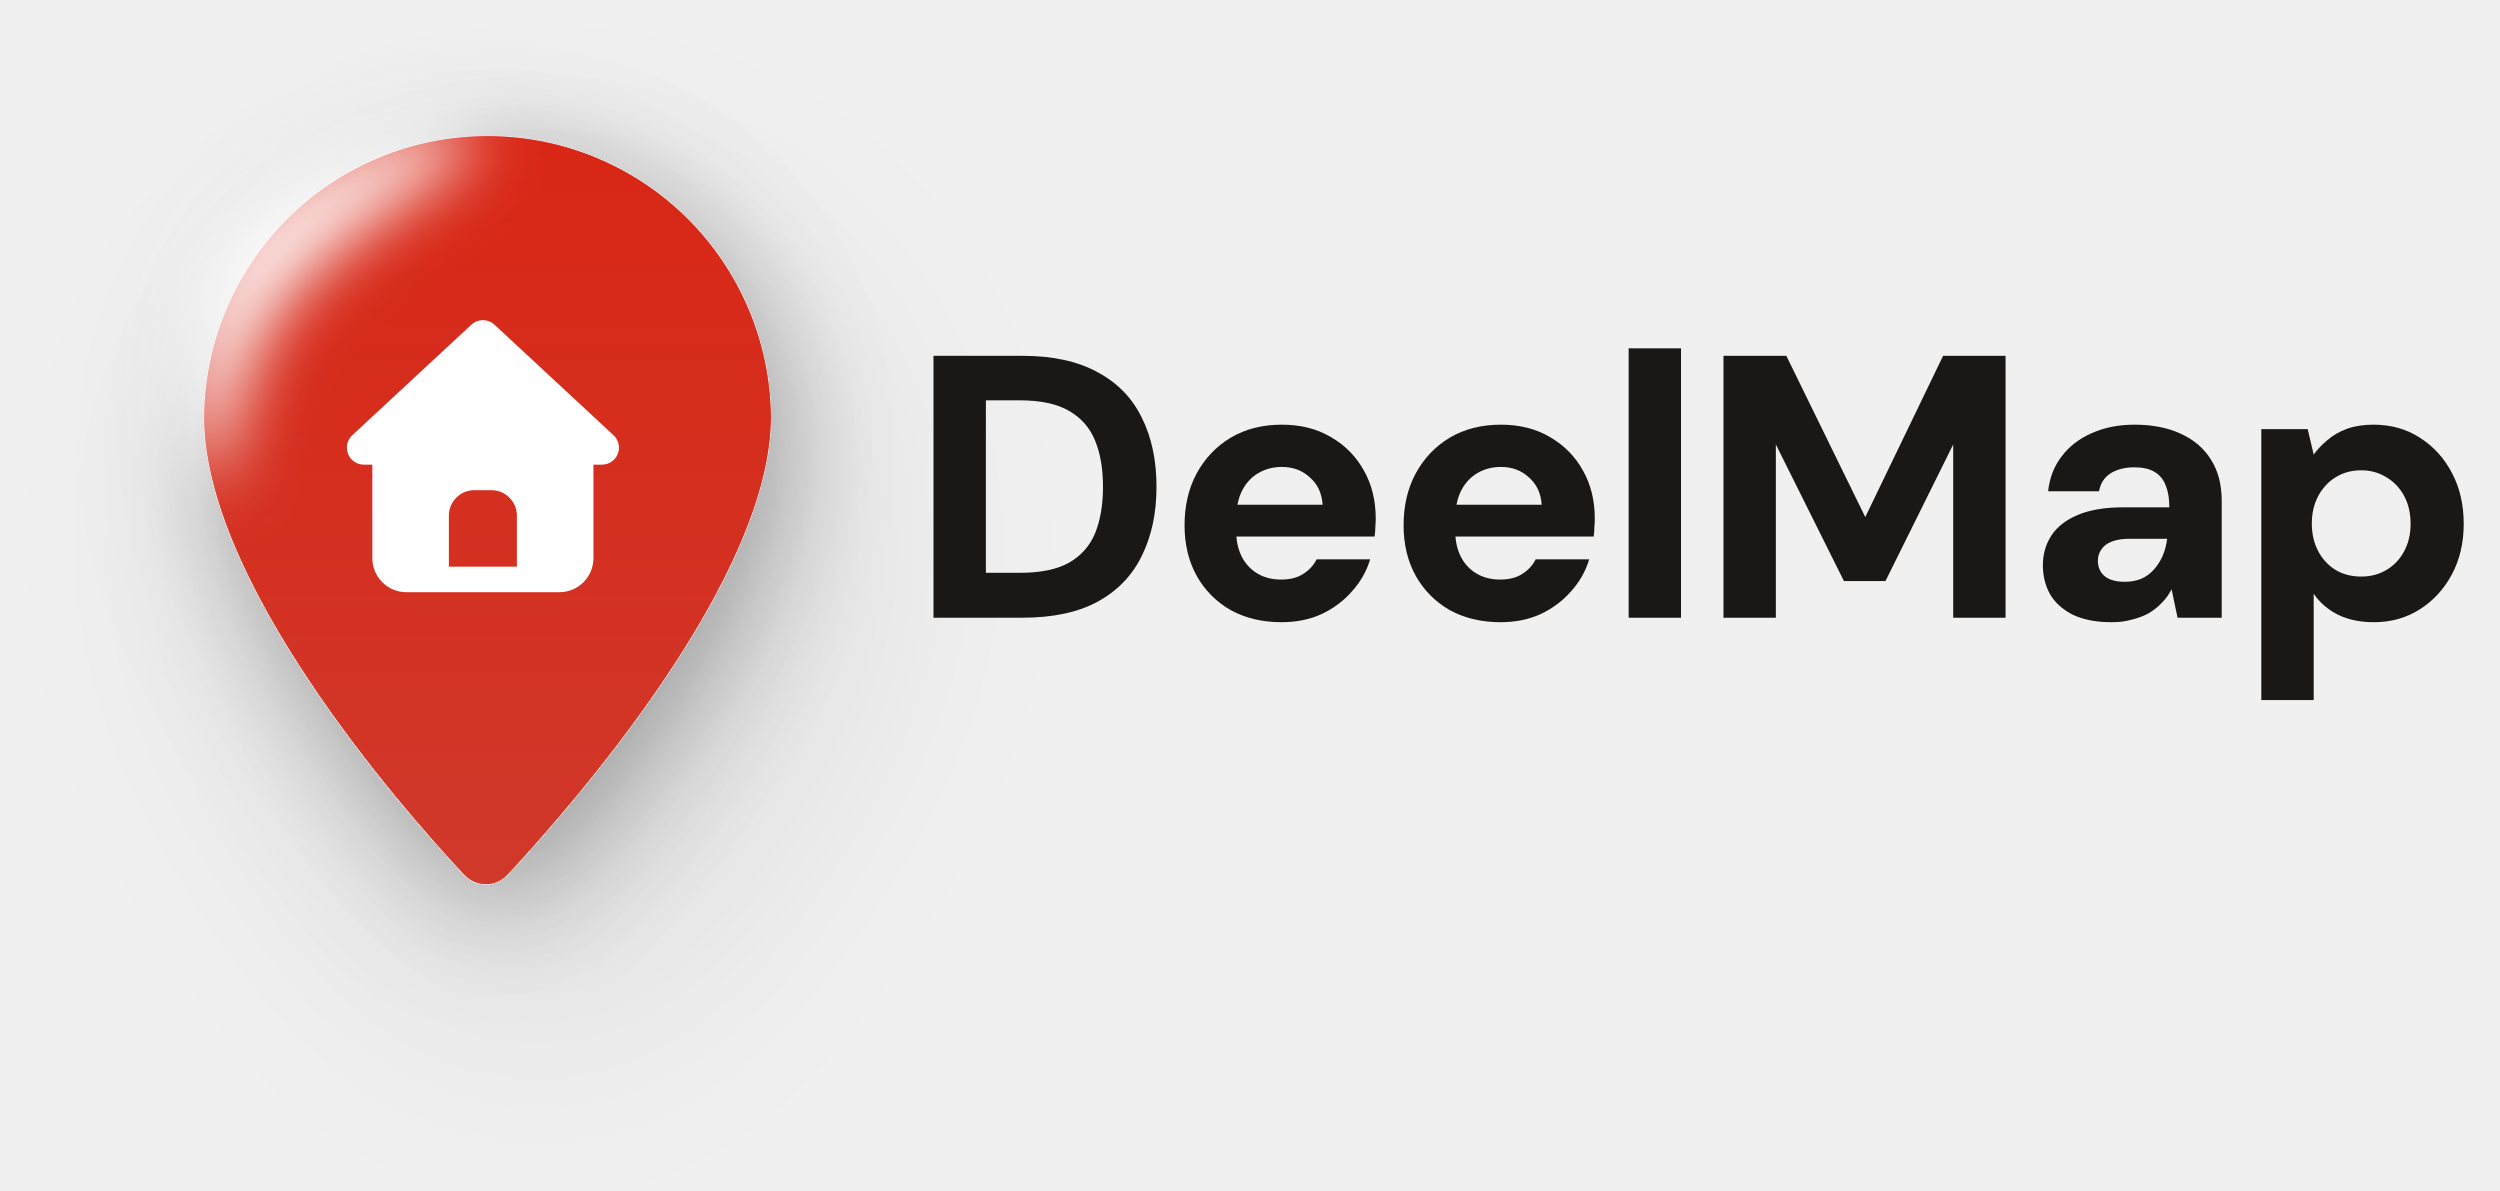
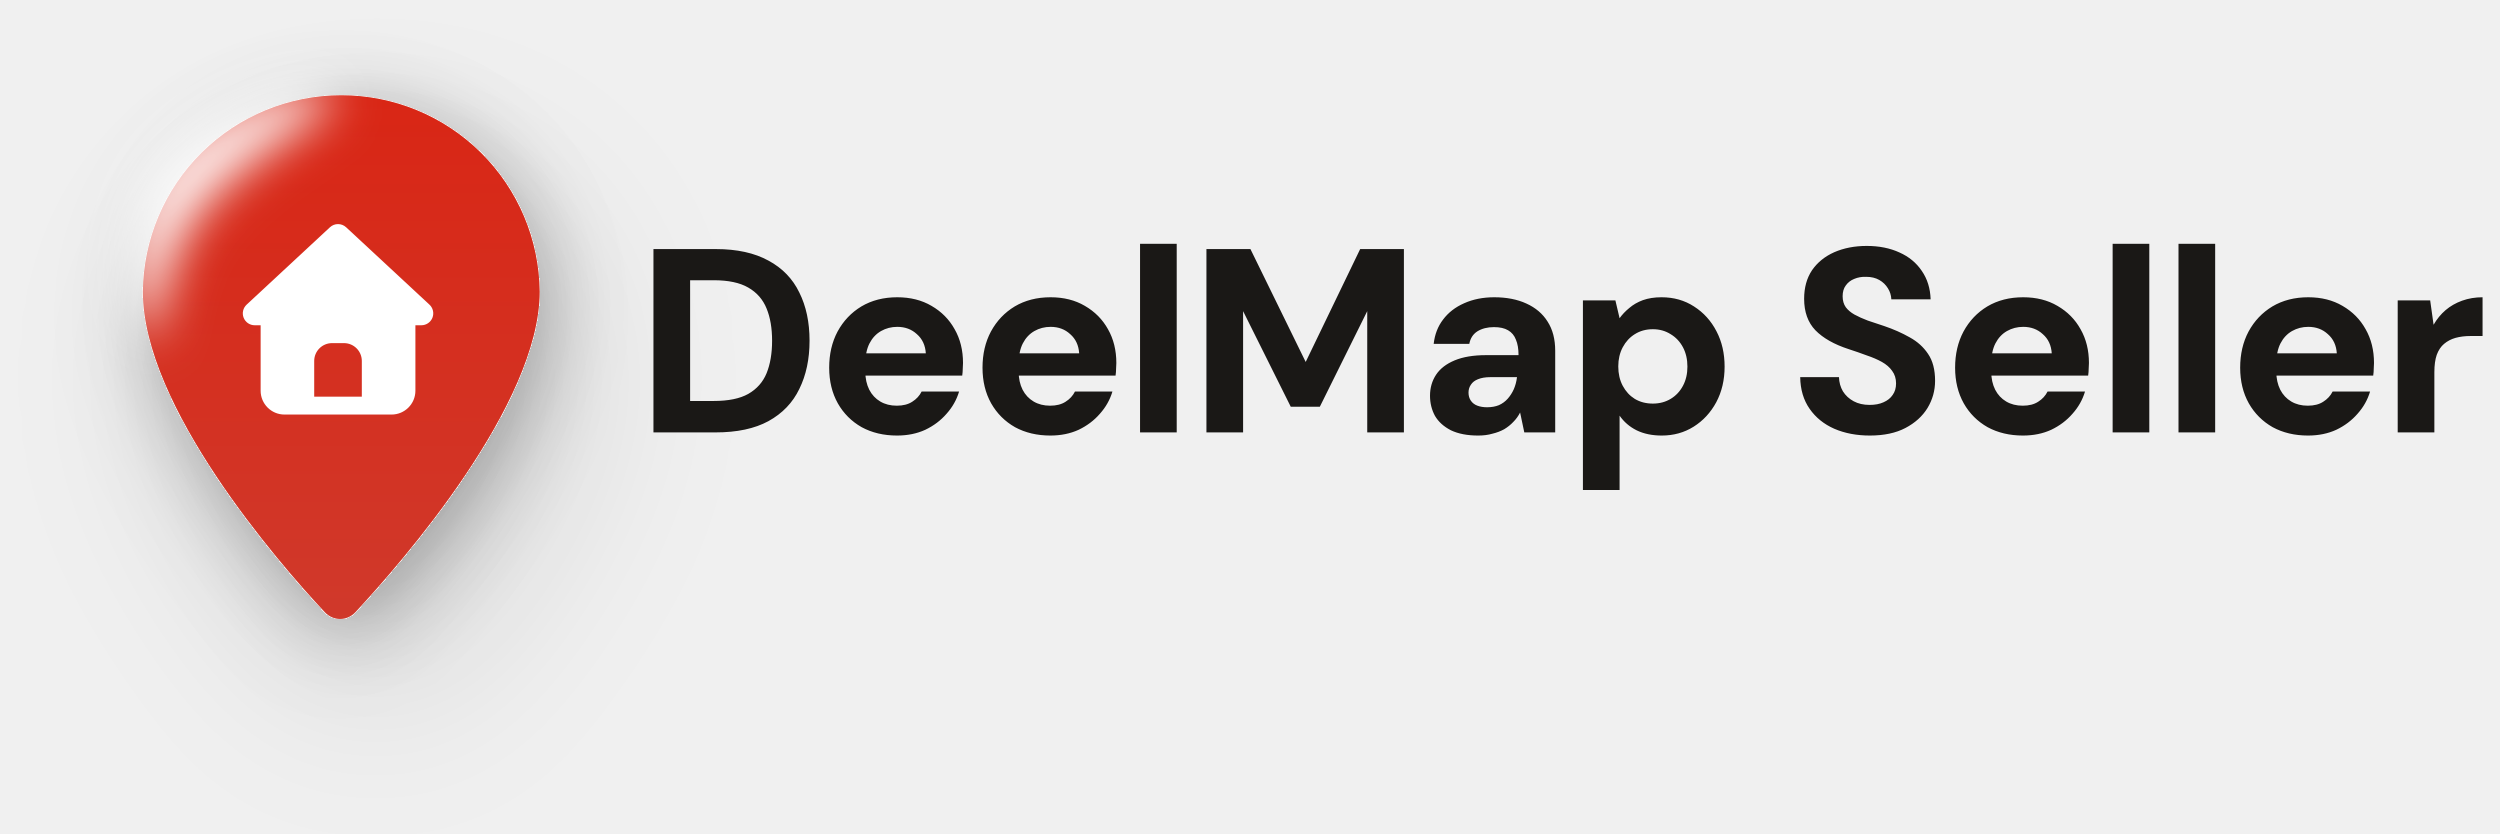
- <svg xmlns="http://www.w3.org/2000/svg" width="147" height="70" viewBox="0 0 147 70" fill="none">
-   <g filter="url(#filter0_ddd_122_547)">
-     <path d="M28.667 8C24.275 8 20.061 9.733 16.94 12.822C13.819 15.912 12.044 20.109 12 24.5C12 34.128 23.349 47.226 27.281 51.42C28 52.187 29.148 52.183 29.864 51.414C33.78 47.204 45.333 33.982 45.333 24.5C45.289 20.109 43.514 15.912 40.393 12.822C37.272 9.733 33.058 8 28.667 8Z" fill="url(#paint0_linear_122_547)" />
+ <svg xmlns="http://www.w3.org/2000/svg" width="210" height="70" viewBox="0 0 210 70" fill="none">
+   <g filter="url(#filter0_ddd_1_4876)">
+     <path d="M28.667 8C24.275 8 20.061 9.733 16.94 12.822C13.819 15.912 12.044 20.109 12 24.5C12 34.128 23.349 47.226 27.281 51.42C28 52.187 29.148 52.183 29.864 51.414C33.78 47.204 45.333 33.982 45.333 24.5C45.289 20.109 43.514 15.912 40.393 12.822C37.272 9.733 33.058 8 28.667 8Z" fill="url(#paint0_linear_1_4876)" />
  </g>
-   <g filter="url(#filter1_f_122_547)">
+   <g filter="url(#filter1_f_1_4876)">
    <path d="M17.393 16.822C12.643 21.904 13.538 29.392 12.393 28.322C11.249 27.253 9.143 18.404 13.893 13.322C18.643 8.241 26.749 6.753 27.893 7.822C29.038 8.892 22.143 11.741 17.393 16.822Z" fill="white" />
  </g>
  <path d="M29.075 19.091C28.69 18.735 28.097 18.735 27.715 19.091L20.715 25.591C20.415 25.872 20.315 26.306 20.465 26.688C20.615 27.069 20.981 27.322 21.393 27.322H21.893V32.822C21.893 33.925 22.79 34.822 23.893 34.822H32.894C33.997 34.822 34.894 33.925 34.894 32.822V27.322H35.394C35.806 27.322 36.175 27.069 36.325 26.688C36.475 26.306 36.375 25.869 36.075 25.591L29.075 19.091ZM27.893 28.822H28.893C29.722 28.822 30.393 29.494 30.393 30.322V33.322H26.393V30.322C26.393 29.494 27.065 28.822 27.893 28.822Z" fill="white" />
-   <path d="M54.89 36.322V20.922H60.126C61.9 20.922 63.374 21.245 64.548 21.89C65.721 22.521 66.586 23.416 67.144 24.574C67.716 25.718 68.002 27.068 68.002 28.622C68.002 30.162 67.716 31.512 67.144 32.67C66.586 33.829 65.721 34.731 64.548 35.376C63.389 36.007 61.908 36.322 60.104 36.322H54.89ZM57.97 33.682H59.95C61.182 33.682 62.15 33.484 62.854 33.088C63.572 32.678 64.086 32.098 64.394 31.35C64.702 30.588 64.856 29.678 64.856 28.622C64.856 27.566 64.702 26.664 64.394 25.916C64.086 25.154 63.572 24.567 62.854 24.156C62.15 23.746 61.182 23.54 59.95 23.54H57.97V33.682ZM75.349 36.586C74.234 36.586 73.245 36.352 72.379 35.882C71.528 35.398 70.861 34.731 70.377 33.88C69.893 33.015 69.651 32.018 69.651 30.888C69.651 29.744 69.886 28.732 70.355 27.852C70.839 26.958 71.507 26.254 72.357 25.74C73.222 25.227 74.227 24.97 75.371 24.97C76.471 24.97 77.432 25.212 78.253 25.696C79.089 26.18 79.734 26.833 80.189 27.654C80.659 28.476 80.893 29.422 80.893 30.492C80.893 30.639 80.886 30.8 80.871 30.976C80.871 31.152 80.856 31.343 80.827 31.548H71.851V29.678H77.769C77.725 29.004 77.476 28.468 77.021 28.072C76.581 27.662 76.031 27.456 75.371 27.456C74.873 27.456 74.418 27.574 74.007 27.808C73.597 28.043 73.274 28.388 73.039 28.842C72.805 29.297 72.687 29.876 72.687 30.58V31.218C72.687 31.79 72.797 32.296 73.017 32.736C73.237 33.162 73.545 33.492 73.941 33.726C74.337 33.961 74.799 34.078 75.327 34.078C75.855 34.078 76.288 33.968 76.625 33.748C76.977 33.528 77.241 33.242 77.417 32.89H80.563C80.358 33.58 80.006 34.203 79.507 34.76C79.023 35.318 78.429 35.765 77.725 36.102C77.021 36.425 76.229 36.586 75.349 36.586ZM88.23 36.586C87.115 36.586 86.125 36.352 85.26 35.882C84.409 35.398 83.742 34.731 83.257 33.88C82.773 33.015 82.531 32.018 82.531 30.888C82.531 29.744 82.766 28.732 83.236 27.852C83.719 26.958 84.387 26.254 85.237 25.74C86.103 25.227 87.108 24.97 88.251 24.97C89.352 24.97 90.312 25.212 91.133 25.696C91.969 26.18 92.615 26.833 93.07 27.654C93.539 28.476 93.773 29.422 93.773 30.492C93.773 30.639 93.766 30.8 93.751 30.976C93.751 31.152 93.737 31.343 93.707 31.548H84.731V29.678H90.65C90.606 29.004 90.356 28.468 89.901 28.072C89.462 27.662 88.912 27.456 88.251 27.456C87.753 27.456 87.298 27.574 86.888 27.808C86.477 28.043 86.154 28.388 85.919 28.842C85.685 29.297 85.567 29.876 85.567 30.58V31.218C85.567 31.79 85.677 32.296 85.897 32.736C86.118 33.162 86.425 33.492 86.822 33.726C87.218 33.961 87.68 34.078 88.207 34.078C88.736 34.078 89.168 33.968 89.505 33.748C89.858 33.528 90.121 33.242 90.297 32.89H93.444C93.238 33.58 92.886 34.203 92.388 34.76C91.903 35.318 91.309 35.765 90.606 36.102C89.901 36.425 89.109 36.586 88.23 36.586ZM95.764 36.322V20.482H98.844V36.322H95.764ZM101.34 36.322V20.922H105.036L109.678 30.404L114.254 20.922H117.928V36.322H114.848V26.136L110.866 34.166H108.424L104.42 26.136V36.322H101.34ZM124.169 36.586C123.259 36.586 122.497 36.44 121.881 36.146C121.279 35.838 120.832 35.435 120.539 34.936C120.26 34.423 120.121 33.858 120.121 33.242C120.121 32.582 120.289 31.996 120.627 31.482C120.964 30.969 121.485 30.566 122.189 30.272C122.893 29.979 123.773 29.832 124.829 29.832H127.557C127.557 29.304 127.483 28.872 127.337 28.534C127.205 28.182 126.985 27.918 126.677 27.742C126.383 27.566 125.987 27.478 125.489 27.478C124.946 27.478 124.484 27.596 124.103 27.83C123.736 28.065 123.509 28.417 123.421 28.886H120.429C120.517 28.094 120.781 27.412 121.221 26.84C121.661 26.254 122.247 25.799 122.981 25.476C123.729 25.139 124.572 24.97 125.511 24.97C126.552 24.97 127.454 25.146 128.217 25.498C128.994 25.85 129.588 26.356 129.999 27.016C130.424 27.676 130.637 28.49 130.637 29.458V36.322H128.041L127.689 34.65C127.542 34.944 127.351 35.208 127.117 35.442C126.897 35.677 126.64 35.882 126.347 36.058C126.053 36.22 125.723 36.344 125.357 36.432C125.005 36.535 124.609 36.586 124.169 36.586ZM124.917 34.21C125.283 34.21 125.613 34.152 125.907 34.034C126.2 33.902 126.449 33.719 126.655 33.484C126.86 33.25 127.029 32.986 127.161 32.692C127.293 32.384 127.381 32.054 127.425 31.702V31.68H125.203C124.777 31.68 124.425 31.739 124.147 31.856C123.883 31.959 123.685 32.113 123.553 32.318C123.421 32.509 123.355 32.729 123.355 32.978C123.355 33.242 123.421 33.47 123.553 33.66C123.685 33.851 123.868 33.99 124.103 34.078C124.337 34.166 124.609 34.21 124.917 34.21ZM132.965 41.162V25.234H135.693L136.045 26.73C136.265 26.422 136.537 26.136 136.859 25.872C137.182 25.594 137.563 25.374 138.003 25.212C138.458 25.051 138.979 24.97 139.565 24.97C140.592 24.97 141.501 25.227 142.293 25.74C143.1 26.254 143.731 26.95 144.185 27.83C144.64 28.696 144.867 29.686 144.867 30.8C144.867 31.915 144.633 32.912 144.163 33.792C143.694 34.658 143.063 35.34 142.271 35.838C141.479 36.337 140.585 36.586 139.587 36.586C138.781 36.586 138.077 36.44 137.475 36.146C136.889 35.853 136.412 35.442 136.045 34.914V41.162H132.965ZM138.839 33.902C139.397 33.902 139.895 33.77 140.335 33.506C140.775 33.242 141.12 32.876 141.369 32.406C141.619 31.937 141.743 31.402 141.743 30.8C141.743 30.184 141.619 29.642 141.369 29.172C141.12 28.703 140.775 28.336 140.335 28.072C139.895 27.794 139.397 27.654 138.839 27.654C138.267 27.654 137.761 27.794 137.321 28.072C136.896 28.336 136.559 28.703 136.309 29.172C136.06 29.642 135.935 30.177 135.935 30.778C135.935 31.394 136.06 31.937 136.309 32.406C136.559 32.876 136.896 33.242 137.321 33.506C137.761 33.77 138.267 33.902 138.839 33.902Z" fill="#1A1816" />
+   <path d="M54.89 36.322V20.922H60.126C61.9 20.922 63.374 21.245 64.548 21.89C65.721 22.521 66.586 23.416 67.144 24.574C67.716 25.718 68.002 27.068 68.002 28.622C68.002 30.162 67.716 31.512 67.144 32.67C66.586 33.829 65.721 34.731 64.548 35.376C63.389 36.007 61.908 36.322 60.104 36.322H54.89ZM57.97 33.682H59.95C61.182 33.682 62.15 33.484 62.854 33.088C63.572 32.678 64.086 32.098 64.394 31.35C64.702 30.588 64.856 29.678 64.856 28.622C64.856 27.566 64.702 26.664 64.394 25.916C64.086 25.154 63.572 24.567 62.854 24.156C62.15 23.746 61.182 23.54 59.95 23.54H57.97V33.682ZM75.349 36.586C74.234 36.586 73.245 36.352 72.379 35.882C71.528 35.398 70.861 34.731 70.377 33.88C69.893 33.015 69.651 32.018 69.651 30.888C69.651 29.744 69.886 28.732 70.355 27.852C70.839 26.958 71.507 26.254 72.357 25.74C73.222 25.227 74.227 24.97 75.371 24.97C76.471 24.97 77.432 25.212 78.253 25.696C79.089 26.18 79.734 26.833 80.189 27.654C80.659 28.476 80.893 29.422 80.893 30.492C80.893 30.639 80.886 30.8 80.871 30.976C80.871 31.152 80.856 31.343 80.827 31.548H71.851V29.678H77.769C77.725 29.004 77.476 28.468 77.021 28.072C76.581 27.662 76.031 27.456 75.371 27.456C74.873 27.456 74.418 27.574 74.007 27.808C73.597 28.043 73.274 28.388 73.039 28.842C72.805 29.297 72.687 29.876 72.687 30.58V31.218C72.687 31.79 72.797 32.296 73.017 32.736C73.237 33.162 73.545 33.492 73.941 33.726C74.337 33.961 74.799 34.078 75.327 34.078C75.855 34.078 76.288 33.968 76.625 33.748C76.977 33.528 77.241 33.242 77.417 32.89H80.563C80.358 33.58 80.006 34.203 79.507 34.76C79.023 35.318 78.429 35.765 77.725 36.102C77.021 36.425 76.229 36.586 75.349 36.586ZM88.23 36.586C87.115 36.586 86.125 36.352 85.26 35.882C84.409 35.398 83.742 34.731 83.257 33.88C82.773 33.015 82.531 32.018 82.531 30.888C82.531 29.744 82.766 28.732 83.236 27.852C83.719 26.958 84.387 26.254 85.237 25.74C86.103 25.227 87.108 24.97 88.251 24.97C89.352 24.97 90.312 25.212 91.133 25.696C91.969 26.18 92.615 26.833 93.07 27.654C93.539 28.476 93.773 29.422 93.773 30.492C93.773 30.639 93.766 30.8 93.751 30.976C93.751 31.152 93.737 31.343 93.707 31.548H84.731V29.678H90.65C90.606 29.004 90.356 28.468 89.901 28.072C89.462 27.662 88.912 27.456 88.251 27.456C87.753 27.456 87.298 27.574 86.888 27.808C86.477 28.043 86.154 28.388 85.919 28.842C85.685 29.297 85.567 29.876 85.567 30.58V31.218C85.567 31.79 85.677 32.296 85.897 32.736C86.118 33.162 86.425 33.492 86.822 33.726C87.218 33.961 87.68 34.078 88.207 34.078C88.736 34.078 89.168 33.968 89.505 33.748C89.858 33.528 90.121 33.242 90.297 32.89H93.444C93.238 33.58 92.886 34.203 92.388 34.76C91.903 35.318 91.309 35.765 90.606 36.102C89.901 36.425 89.109 36.586 88.23 36.586ZM95.764 36.322V20.482H98.844V36.322H95.764ZM101.34 36.322V20.922H105.036L109.678 30.404L114.254 20.922H117.928V36.322H114.848V26.136L110.866 34.166H108.424L104.42 26.136V36.322H101.34ZM124.169 36.586C123.259 36.586 122.497 36.44 121.881 36.146C121.279 35.838 120.832 35.435 120.539 34.936C120.26 34.423 120.121 33.858 120.121 33.242C120.121 32.582 120.289 31.996 120.627 31.482C120.964 30.969 121.485 30.566 122.189 30.272C122.893 29.979 123.773 29.832 124.829 29.832H127.557C127.557 29.304 127.483 28.872 127.337 28.534C127.205 28.182 126.985 27.918 126.677 27.742C126.383 27.566 125.987 27.478 125.489 27.478C124.946 27.478 124.484 27.596 124.103 27.83C123.736 28.065 123.509 28.417 123.421 28.886H120.429C120.517 28.094 120.781 27.412 121.221 26.84C121.661 26.254 122.247 25.799 122.981 25.476C123.729 25.139 124.572 24.97 125.511 24.97C126.552 24.97 127.454 25.146 128.217 25.498C128.994 25.85 129.588 26.356 129.999 27.016C130.424 27.676 130.637 28.49 130.637 29.458V36.322H128.041L127.689 34.65C127.542 34.944 127.351 35.208 127.117 35.442C126.897 35.677 126.64 35.882 126.347 36.058C126.053 36.22 125.723 36.344 125.357 36.432C125.005 36.535 124.609 36.586 124.169 36.586ZM124.917 34.21C125.283 34.21 125.613 34.152 125.907 34.034C126.2 33.902 126.449 33.719 126.655 33.484C126.86 33.25 127.029 32.986 127.161 32.692C127.293 32.384 127.381 32.054 127.425 31.702V31.68H125.203C124.777 31.68 124.425 31.739 124.147 31.856C123.883 31.959 123.685 32.113 123.553 32.318C123.421 32.509 123.355 32.729 123.355 32.978C123.355 33.242 123.421 33.47 123.553 33.66C123.685 33.851 123.868 33.99 124.103 34.078C124.337 34.166 124.609 34.21 124.917 34.21ZM132.965 41.162V25.234H135.693L136.045 26.73C136.265 26.422 136.537 26.136 136.859 25.872C137.182 25.594 137.563 25.374 138.003 25.212C138.458 25.051 138.979 24.97 139.565 24.97C140.592 24.97 141.501 25.227 142.293 25.74C143.1 26.254 143.731 26.95 144.185 27.83C144.64 28.696 144.867 29.686 144.867 30.8C144.867 31.915 144.633 32.912 144.163 33.792C143.694 34.658 143.063 35.34 142.271 35.838C141.479 36.337 140.585 36.586 139.587 36.586C138.781 36.586 138.077 36.44 137.475 36.146C136.889 35.853 136.412 35.442 136.045 34.914V41.162H132.965ZM138.839 33.902C139.397 33.902 139.895 33.77 140.335 33.506C140.775 33.242 141.12 32.876 141.369 32.406C141.619 31.937 141.743 31.402 141.743 30.8C141.743 30.184 141.619 29.642 141.369 29.172C141.12 28.703 140.775 28.336 140.335 28.072C139.895 27.794 139.397 27.654 138.839 27.654C138.267 27.654 137.761 27.794 137.321 28.072C136.896 28.336 136.559 28.703 136.309 29.172C136.06 29.642 135.935 30.177 135.935 30.778C135.935 31.394 136.06 31.937 136.309 32.406C136.559 32.876 136.896 33.242 137.321 33.506C137.761 33.77 138.267 33.902 138.839 33.902ZM157.069 36.586C155.954 36.586 154.957 36.396 154.077 36.014C153.212 35.633 152.522 35.076 152.009 34.342C151.496 33.609 151.232 32.722 151.217 31.68H154.473C154.488 32.12 154.598 32.516 154.803 32.868C155.023 33.22 155.324 33.499 155.705 33.704C156.086 33.91 156.534 34.012 157.047 34.012C157.502 34.012 157.89 33.939 158.213 33.792C158.55 33.646 158.807 33.44 158.983 33.176C159.174 32.912 159.269 32.59 159.269 32.208C159.269 31.798 159.159 31.446 158.939 31.152C158.734 30.859 158.448 30.61 158.081 30.404C157.714 30.199 157.289 30.016 156.805 29.854C156.336 29.678 155.83 29.502 155.287 29.326C154.07 28.93 153.138 28.402 152.493 27.742C151.862 27.082 151.547 26.202 151.547 25.102C151.547 24.164 151.767 23.364 152.207 22.704C152.662 22.044 153.285 21.538 154.077 21.186C154.884 20.834 155.793 20.658 156.805 20.658C157.846 20.658 158.763 20.842 159.555 21.208C160.347 21.56 160.97 22.074 161.425 22.748C161.894 23.423 162.144 24.222 162.173 25.146H158.873C158.858 24.809 158.763 24.501 158.587 24.222C158.411 23.929 158.169 23.694 157.861 23.518C157.553 23.342 157.186 23.254 156.761 23.254C156.394 23.24 156.057 23.298 155.749 23.43C155.456 23.548 155.221 23.731 155.045 23.98C154.869 24.215 154.781 24.516 154.781 24.882C154.781 25.249 154.869 25.557 155.045 25.806C155.221 26.041 155.463 26.246 155.771 26.422C156.094 26.598 156.468 26.767 156.893 26.928C157.318 27.075 157.78 27.229 158.279 27.39C159.056 27.654 159.768 27.97 160.413 28.336C161.058 28.688 161.572 29.15 161.953 29.722C162.349 30.294 162.547 31.05 162.547 31.988C162.547 32.81 162.334 33.572 161.909 34.276C161.484 34.966 160.868 35.523 160.061 35.948C159.254 36.374 158.257 36.586 157.069 36.586ZM169.927 36.586C168.812 36.586 167.822 36.352 166.957 35.882C166.106 35.398 165.439 34.731 164.955 33.88C164.471 33.015 164.229 32.018 164.229 30.888C164.229 29.744 164.464 28.732 164.933 27.852C165.417 26.958 166.084 26.254 166.935 25.74C167.8 25.227 168.805 24.97 169.949 24.97C171.049 24.97 172.01 25.212 172.831 25.696C173.667 26.18 174.312 26.833 174.767 27.654C175.236 28.476 175.471 29.422 175.471 30.492C175.471 30.639 175.464 30.8 175.449 30.976C175.449 31.152 175.434 31.343 175.405 31.548H166.429V29.678H172.347C172.303 29.004 172.054 28.468 171.599 28.072C171.159 27.662 170.609 27.456 169.949 27.456C169.45 27.456 168.996 27.574 168.585 27.808C168.174 28.043 167.852 28.388 167.617 28.842C167.382 29.297 167.265 29.876 167.265 30.58V31.218C167.265 31.79 167.375 32.296 167.595 32.736C167.815 33.162 168.123 33.492 168.519 33.726C168.915 33.961 169.377 34.078 169.905 34.078C170.433 34.078 170.866 33.968 171.203 33.748C171.555 33.528 171.819 33.242 171.995 32.89H175.141C174.936 33.58 174.584 34.203 174.085 34.76C173.601 35.318 173.007 35.765 172.303 36.102C171.599 36.425 170.807 36.586 169.927 36.586ZM177.461 36.322V20.482H180.541V36.322H177.461ZM182.994 36.322V20.482H186.074V36.322H182.994ZM193.872 36.586C192.758 36.586 191.768 36.352 190.902 35.882C190.052 35.398 189.384 34.731 188.9 33.88C188.416 33.015 188.174 32.018 188.174 30.888C188.174 29.744 188.409 28.732 188.878 27.852C189.362 26.958 190.03 26.254 190.88 25.74C191.746 25.227 192.75 24.97 193.894 24.97C194.994 24.97 195.955 25.212 196.776 25.696C197.612 26.18 198.258 26.833 198.712 27.654C199.182 28.476 199.416 29.422 199.416 30.492C199.416 30.639 199.409 30.8 199.394 30.976C199.394 31.152 199.38 31.343 199.35 31.548H190.374V29.678H196.292C196.248 29.004 195.999 28.468 195.544 28.072C195.104 27.662 194.554 27.456 193.894 27.456C193.396 27.456 192.941 27.574 192.53 27.808C192.12 28.043 191.797 28.388 191.562 28.842C191.328 29.297 191.21 29.876 191.21 30.58V31.218C191.21 31.79 191.32 32.296 191.54 32.736C191.76 33.162 192.068 33.492 192.464 33.726C192.86 33.961 193.322 34.078 193.85 34.078C194.378 34.078 194.811 33.968 195.148 33.748C195.5 33.528 195.764 33.242 195.94 32.89H199.086C198.881 33.58 198.529 34.203 198.03 34.76C197.546 35.318 196.952 35.765 196.248 36.102C195.544 36.425 194.752 36.586 193.872 36.586ZM201.407 36.322V25.234H204.135L204.421 27.28C204.699 26.796 205.037 26.386 205.433 26.048C205.829 25.711 206.291 25.447 206.819 25.256C207.347 25.066 207.919 24.97 208.535 24.97V28.226H207.501C207.061 28.226 206.65 28.278 206.269 28.38C205.902 28.483 205.579 28.652 205.301 28.886C205.037 29.106 204.831 29.414 204.685 29.81C204.553 30.192 204.487 30.676 204.487 31.262V36.322H201.407Z" fill="#1A1816" />
  <defs>
-     <filter id="filter0_ddd_122_547" x="0" y="0" width="63.333" height="73.993" filterUnits="userSpaceOnUse" color-interpolation-filters="sRGB">
+     <filter id="filter0_ddd_1_4876" x="0" y="0" width="63.333" height="73.993" filterUnits="userSpaceOnUse" color-interpolation-filters="sRGB">
      <feFlood flood-opacity="0" result="BackgroundImageFix" />
      <feColorMatrix in="SourceAlpha" type="matrix" values="0 0 0 0 0 0 0 0 0 0 0 0 0 0 0 0 0 0 127 0" result="hardAlpha" />
      <feOffset dy="2" />
      <feGaussianBlur stdDeviation="4" />
      <feComposite in2="hardAlpha" operator="out" />
      <feColorMatrix type="matrix" values="0 0 0 0 0 0 0 0 0 0 0 0 0 0 0 0 0 0 0.12 0" />
-       <feBlend mode="normal" in2="BackgroundImageFix" result="effect1_dropShadow_122_547" />
+       <feBlend mode="normal" in2="BackgroundImageFix" result="effect1_dropShadow_1_4876" />
      <feColorMatrix in="SourceAlpha" type="matrix" values="0 0 0 0 0 0 0 0 0 0 0 0 0 0 0 0 0 0 127 0" result="hardAlpha" />
      <feOffset dx="1" dy="1" />
      <feGaussianBlur stdDeviation="3" />
      <feComposite in2="hardAlpha" operator="out" />
      <feColorMatrix type="matrix" values="0 0 0 0 0 0 0 0 0 0 0 0 0 0 0 0 0 0 0.18 0" />
-       <feBlend mode="normal" in2="effect1_dropShadow_122_547" result="effect2_dropShadow_122_547" />
+       <feBlend mode="normal" in2="effect1_dropShadow_1_4876" result="effect2_dropShadow_1_4876" />
      <feColorMatrix in="SourceAlpha" type="matrix" values="0 0 0 0 0 0 0 0 0 0 0 0 0 0 0 0 0 0 127 0" result="hardAlpha" />
      <feOffset dx="3" dy="7" />
      <feGaussianBlur stdDeviation="7.5" />
      <feComposite in2="hardAlpha" operator="out" />
      <feColorMatrix type="matrix" values="0 0 0 0 0 0 0 0 0 0 0 0 0 0 0 0 0 0 0.12 0" />
-       <feBlend mode="normal" in2="effect2_dropShadow_122_547" result="effect3_dropShadow_122_547" />
-       <feBlend mode="normal" in="SourceGraphic" in2="effect3_dropShadow_122_547" result="shape" />
+       <feBlend mode="normal" in2="effect2_dropShadow_1_4876" result="effect3_dropShadow_1_4876" />
+       <feBlend mode="normal" in="SourceGraphic" in2="effect3_dropShadow_1_4876" result="shape" />
    </filter>
-     <filter id="filter1_f_122_547" x="6.927" y="3.496" width="25.093" height="28.93" filterUnits="userSpaceOnUse" color-interpolation-filters="sRGB">
+     <filter id="filter1_f_1_4876" x="6.927" y="3.496" width="25.093" height="28.93" filterUnits="userSpaceOnUse" color-interpolation-filters="sRGB">
      <feFlood flood-opacity="0" result="BackgroundImageFix" />
      <feBlend mode="normal" in="SourceGraphic" in2="BackgroundImageFix" result="shape" />
-       <feGaussianBlur stdDeviation="2" result="effect1_foregroundBlur_122_547" />
+       <feGaussianBlur stdDeviation="2" result="effect1_foregroundBlur_1_4876" />
    </filter>
-     <linearGradient id="paint0_linear_122_547" x1="28.667" y1="8" x2="28.667" y2="52.756" gradientUnits="userSpaceOnUse">
+     <linearGradient id="paint0_linear_1_4876" x1="28.667" y1="8" x2="28.667" y2="52.756" gradientUnits="userSpaceOnUse">
      <stop stop-color="#D92615" />
      <stop offset="1" stop-color="#D0392B" />
    </linearGradient>
  </defs>
</svg>
